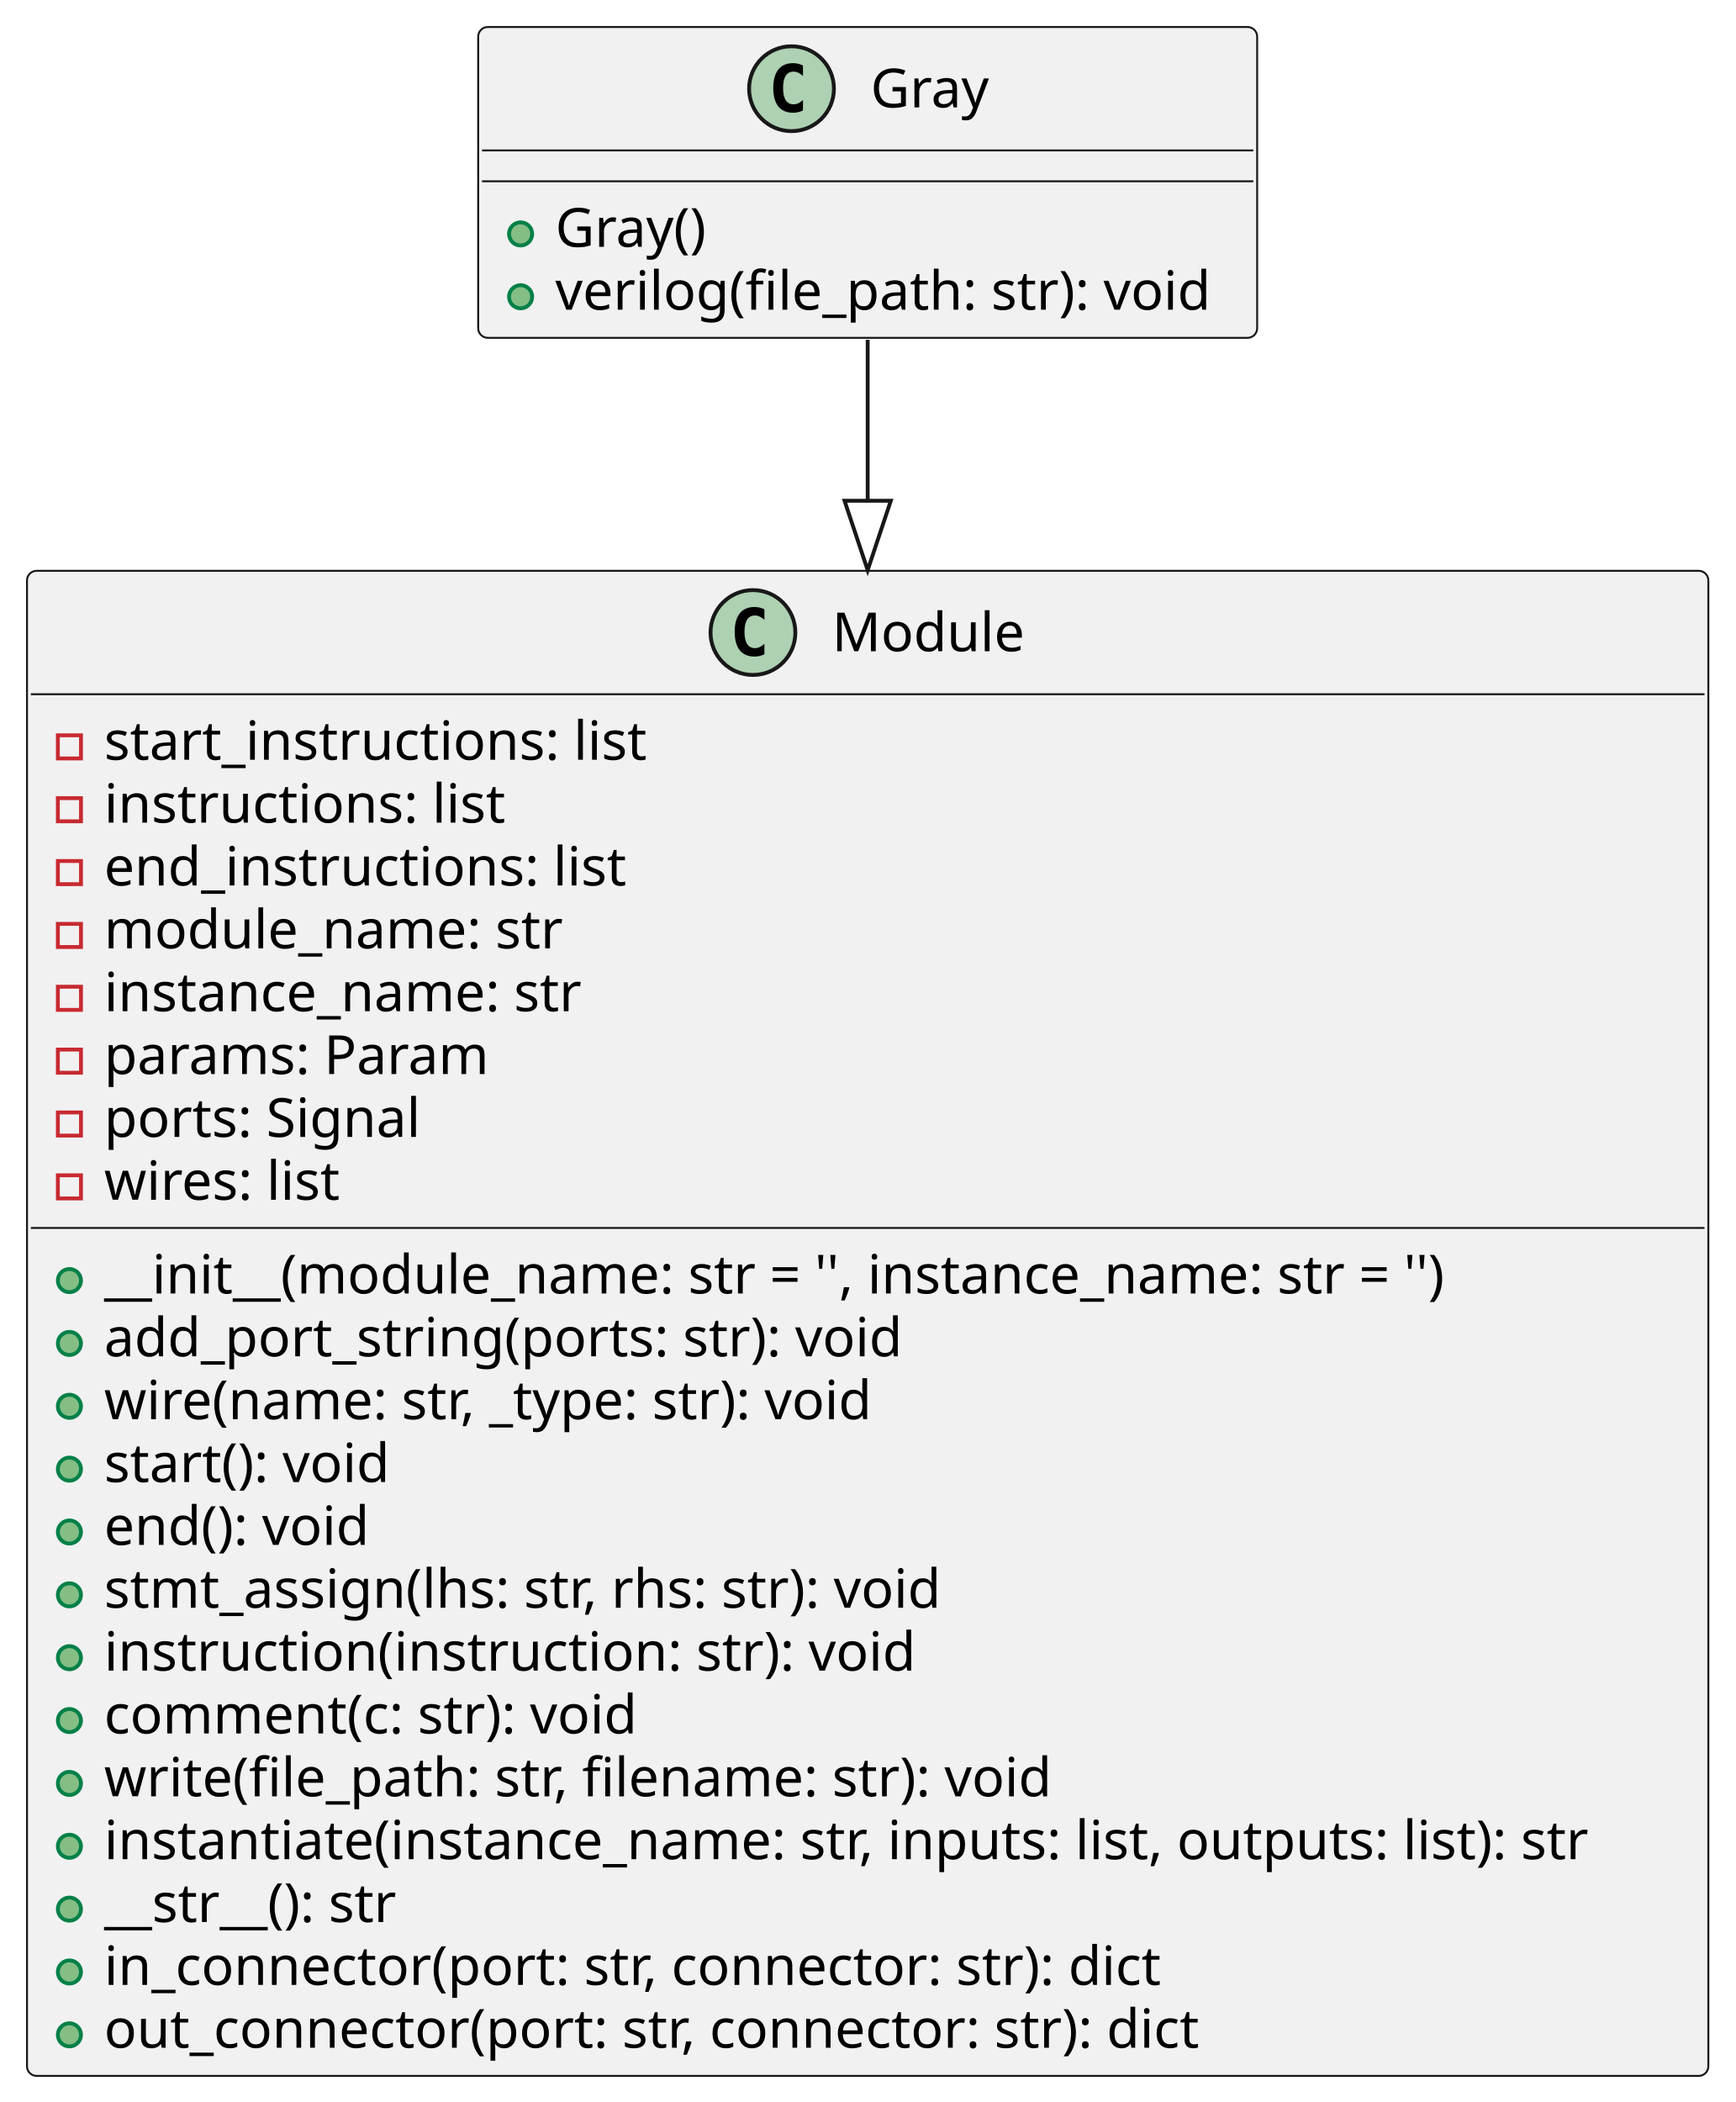
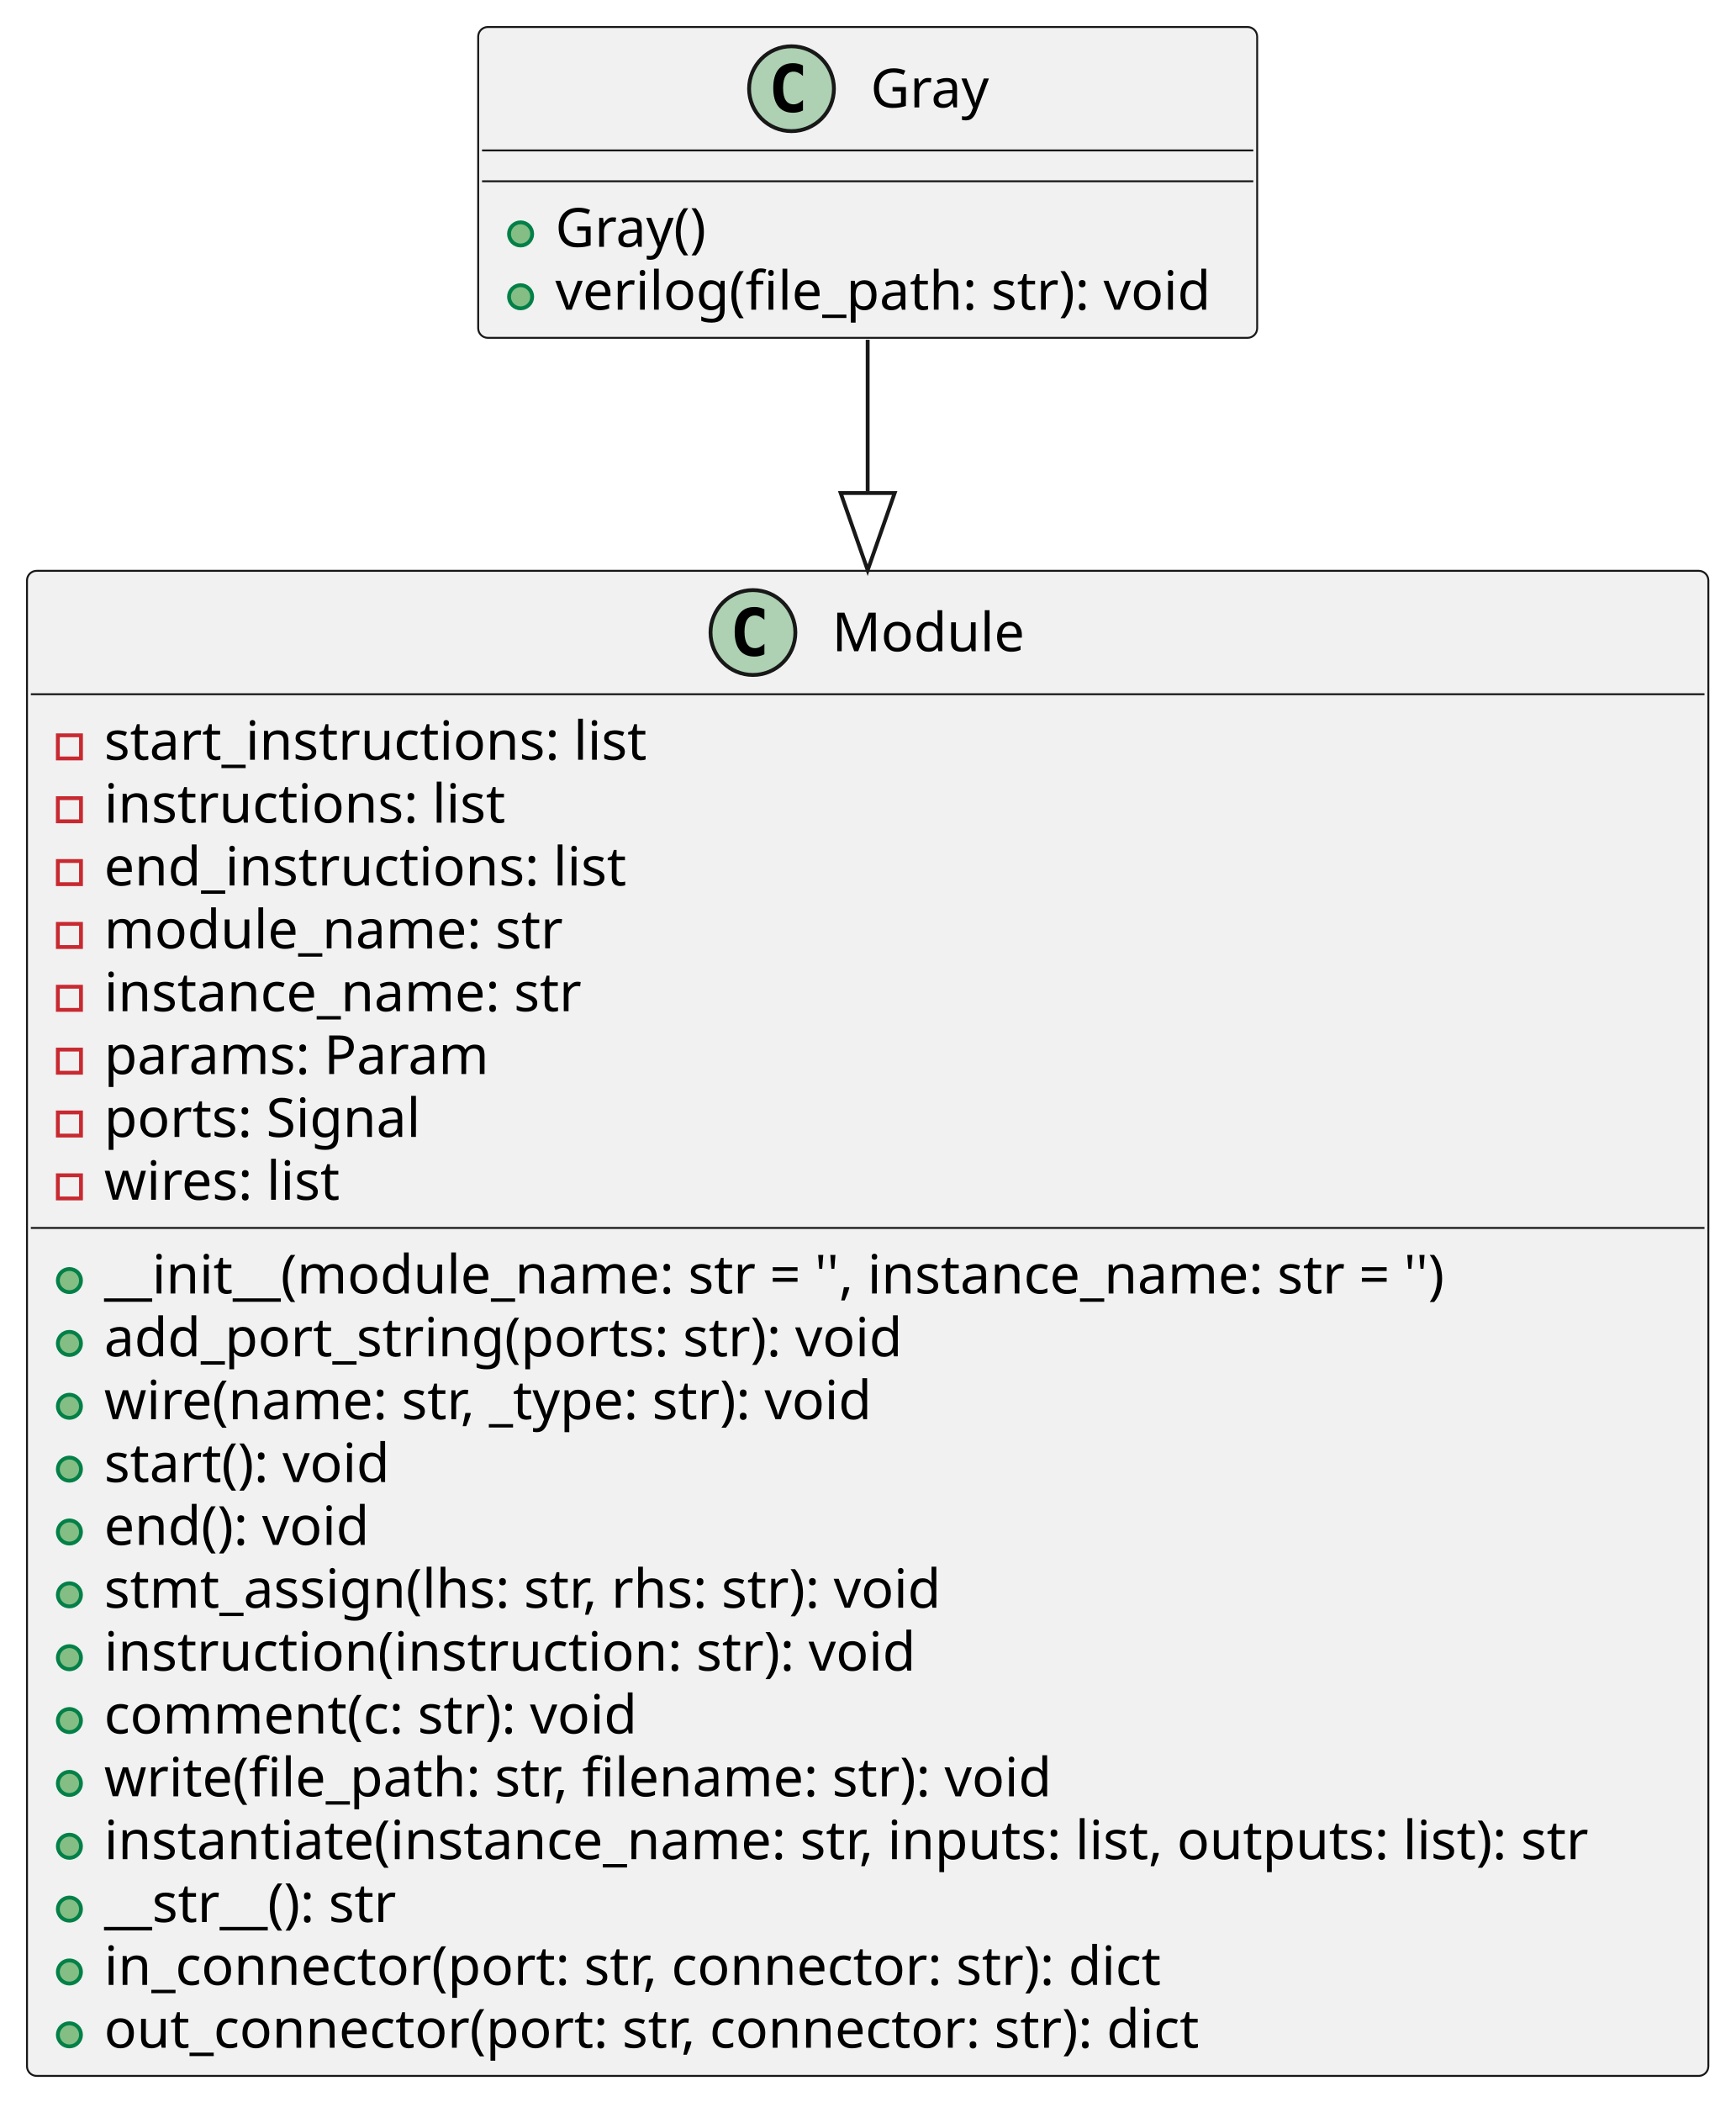
<svg xmlns="http://www.w3.org/2000/svg" contentStyleType="text/css" height="545px" preserveAspectRatio="none" style="width:450px;height:545px;background:#FFFFFF;" version="1.1" viewBox="0 0 450 545" width="450px" zoomAndPan="magnify">
  <defs />
  <g>
    <g id="elem_Module">
      <rect codeLine="2" fill="#F1F1F1" height="390.234" id="Module" rx="2.5" ry="2.5" style="stroke:#181818;stroke-width:0.5;" width="436" x="7" y="148" />
      <ellipse cx="195.25" cy="164" fill="#ADD1B2" rx="11" ry="11" style="stroke:#181818;stroke-width:1.0;" />
      <path d="M198.219,169.641 Q197.641,169.938 197,170.078 Q196.359,170.234 195.656,170.234 Q193.156,170.234 191.828,168.594 Q190.516,166.938 190.516,163.812 Q190.516,160.688 191.828,159.031 Q193.156,157.375 195.656,157.375 Q196.359,157.375 197,157.531 Q197.656,157.688 198.219,157.984 L198.219,160.703 Q197.594,160.125 197,159.859 Q196.406,159.578 195.781,159.578 Q194.438,159.578 193.75,160.656 Q193.062,161.719 193.062,163.812 Q193.062,165.906 193.75,166.984 Q194.438,168.047 195.781,168.047 Q196.406,168.047 197,167.781 Q197.594,167.5 198.219,166.922 L198.219,169.641 Z " fill="#000000" />
      <text fill="#000000" font-family="sans-serif" font-size="14" lengthAdjust="spacing" textLength="51" x="215.75" y="168.847">Module</text>
      <line style="stroke:#181818;stroke-width:0.5;" x1="8" x2="442" y1="180" y2="180" />
      <rect fill="none" height="6" style="stroke:#C82930;stroke-width:1.0;" width="6" x="15" y="190.648" />
      <text fill="#000000" font-family="sans-serif" font-size="14" lengthAdjust="spacing" textLength="147" x="27" y="196.995">start_instructions: list</text>
      <rect fill="none" height="6" style="stroke:#C82930;stroke-width:1.0;" width="6" x="15" y="206.945" />
      <text fill="#000000" font-family="sans-serif" font-size="14" lengthAdjust="spacing" textLength="109" x="27" y="213.292">instructions: list</text>
      <rect fill="none" height="6" style="stroke:#C82930;stroke-width:1.0;" width="6" x="15" y="223.242" />
      <text fill="#000000" font-family="sans-serif" font-size="14" lengthAdjust="spacing" textLength="143" x="27" y="229.589">end_instructions: list</text>
      <rect fill="none" height="6" style="stroke:#C82930;stroke-width:1.0;" width="6" x="15" y="239.539" />
      <text fill="#000000" font-family="sans-serif" font-size="14" lengthAdjust="spacing" textLength="125" x="27" y="245.886">module_name: str</text>
      <rect fill="none" height="6" style="stroke:#C82930;stroke-width:1.0;" width="6" x="15" y="255.836" />
      <text fill="#000000" font-family="sans-serif" font-size="14" lengthAdjust="spacing" textLength="132" x="27" y="262.183">instance_name: str</text>
      <rect fill="none" height="6" style="stroke:#C82930;stroke-width:1.0;" width="6" x="15" y="272.133" />
      <text fill="#000000" font-family="sans-serif" font-size="14" lengthAdjust="spacing" textLength="103" x="27" y="278.479">params: Param</text>
      <rect fill="none" height="6" style="stroke:#C82930;stroke-width:1.0;" width="6" x="15" y="288.43" />
      <text fill="#000000" font-family="sans-serif" font-size="14" lengthAdjust="spacing" textLength="86" x="27" y="294.776">ports: Signal</text>
      <rect fill="none" height="6" style="stroke:#C82930;stroke-width:1.0;" width="6" x="15" y="304.727" />
      <text fill="#000000" font-family="sans-serif" font-size="14" lengthAdjust="spacing" textLength="64" x="27" y="311.073">wires: list</text>
      <line style="stroke:#181818;stroke-width:0.5;" x1="8" x2="442" y1="318.375" y2="318.375" />
      <ellipse cx="18" cy="332.023" fill="#84BE84" rx="3" ry="3" style="stroke:#038048;stroke-width:1.0;" />
      <text fill="#000000" font-family="sans-serif" font-size="14" lengthAdjust="spacing" textLength="375" x="27" y="335.37">__init__(module_name: str = '', instance_name: str = '')</text>
      <ellipse cx="18" cy="348.32" fill="#84BE84" rx="3" ry="3" style="stroke:#038048;stroke-width:1.0;" />
      <text fill="#000000" font-family="sans-serif" font-size="14" lengthAdjust="spacing" textLength="217" x="27" y="351.667">add_port_string(ports: str): void</text>
      <ellipse cx="18" cy="364.617" fill="#84BE84" rx="3" ry="3" style="stroke:#038048;stroke-width:1.0;" />
      <text fill="#000000" font-family="sans-serif" font-size="14" lengthAdjust="spacing" textLength="213" x="27" y="367.964">wire(name: str, _type: str): void</text>
      <ellipse cx="18" cy="380.914" fill="#84BE84" rx="3" ry="3" style="stroke:#038048;stroke-width:1.0;" />
      <text fill="#000000" font-family="sans-serif" font-size="14" lengthAdjust="spacing" textLength="78" x="27" y="384.261">start(): void</text>
      <ellipse cx="18" cy="397.211" fill="#84BE84" rx="3" ry="3" style="stroke:#038048;stroke-width:1.0;" />
      <text fill="#000000" font-family="sans-serif" font-size="14" lengthAdjust="spacing" textLength="74" x="27" y="400.558">end(): void</text>
      <ellipse cx="18" cy="413.508" fill="#84BE84" rx="3" ry="3" style="stroke:#038048;stroke-width:1.0;" />
      <text fill="#000000" font-family="sans-serif" font-size="14" lengthAdjust="spacing" textLength="234" x="27" y="416.854">stmt_assign(lhs: str, rhs: str): void</text>
      <ellipse cx="18" cy="429.805" fill="#84BE84" rx="3" ry="3" style="stroke:#038048;stroke-width:1.0;" />
      <text fill="#000000" font-family="sans-serif" font-size="14" lengthAdjust="spacing" textLength="220" x="27" y="433.151">instruction(instruction: str): void</text>
      <ellipse cx="18" cy="446.102" fill="#84BE84" rx="3" ry="3" style="stroke:#038048;stroke-width:1.0;" />
      <text fill="#000000" font-family="sans-serif" font-size="14" lengthAdjust="spacing" textLength="148" x="27" y="449.448">comment(c: str): void</text>
      <ellipse cx="18" cy="462.398" fill="#84BE84" rx="3" ry="3" style="stroke:#038048;stroke-width:1.0;" />
      <text fill="#000000" font-family="sans-serif" font-size="14" lengthAdjust="spacing" textLength="257" x="27" y="465.745">write(file_path: str, filename: str): void</text>
      <ellipse cx="18" cy="478.695" fill="#84BE84" rx="3" ry="3" style="stroke:#038048;stroke-width:1.0;" />
      <text fill="#000000" font-family="sans-serif" font-size="14" lengthAdjust="spacing" textLength="410" x="27" y="482.042">instantiate(instance_name: str, inputs: list, outputs: list): str</text>
      <ellipse cx="18" cy="494.992" fill="#84BE84" rx="3" ry="3" style="stroke:#038048;stroke-width:1.0;" />
      <text fill="#000000" font-family="sans-serif" font-size="14" lengthAdjust="spacing" textLength="83" x="27" y="498.339">__str__(): str</text>
      <ellipse cx="18" cy="511.289" fill="#84BE84" rx="3" ry="3" style="stroke:#038048;stroke-width:1.0;" />
      <text fill="#000000" font-family="sans-serif" font-size="14" lengthAdjust="spacing" textLength="295" x="27" y="514.636">in_connector(port: str, connector: str): dict</text>
      <ellipse cx="18" cy="527.586" fill="#84BE84" rx="3" ry="3" style="stroke:#038048;stroke-width:1.0;" />
      <text fill="#000000" font-family="sans-serif" font-size="14" lengthAdjust="spacing" textLength="306" x="27" y="530.933">out_connector(port: str, connector: str): dict</text>
    </g>
    <g id="elem_Gray">
      <rect codeLine="3" fill="#F1F1F1" height="80.594" id="Gray" rx="2.5" ry="2.5" style="stroke:#181818;stroke-width:0.5;" width="202" x="124" y="7" />
      <ellipse cx="205.25" cy="23" fill="#ADD1B2" rx="11" ry="11" style="stroke:#181818;stroke-width:1.0;" />
      <path d="M208.219,28.641 Q207.641,28.938 207,29.078 Q206.359,29.234 205.656,29.234 Q203.156,29.234 201.828,27.594 Q200.516,25.938 200.516,22.812 Q200.516,19.688 201.828,18.031 Q203.156,16.375 205.656,16.375 Q206.359,16.375 207,16.531 Q207.656,16.688 208.219,16.984 L208.219,19.703 Q207.594,19.125 207,18.859 Q206.406,18.578 205.781,18.578 Q204.438,18.578 203.75,19.656 Q203.062,20.719 203.062,22.812 Q203.062,24.906 203.75,25.984 Q204.438,27.047 205.781,27.047 Q206.406,27.047 207,26.781 Q207.594,26.5 208.219,25.922 L208.219,28.641 Z " fill="#000000" />
      <text fill="#000000" font-family="sans-serif" font-size="14" lengthAdjust="spacing" textLength="31" x="225.75" y="27.847">Gray</text>
      <line style="stroke:#181818;stroke-width:0.5;" x1="125" x2="325" y1="39" y2="39" />
      <line style="stroke:#181818;stroke-width:0.5;" x1="125" x2="325" y1="47" y2="47" />
      <ellipse cx="135" cy="60.648" fill="#84BE84" rx="3" ry="3" style="stroke:#038048;stroke-width:1.0;" />
      <text fill="#000000" font-family="sans-serif" font-size="14" lengthAdjust="spacing" textLength="41" x="144" y="63.995">Gray()</text>
      <ellipse cx="135" cy="76.945" fill="#84BE84" rx="3" ry="3" style="stroke:#038048;stroke-width:1.0;" />
      <text fill="#000000" font-family="sans-serif" font-size="14" lengthAdjust="spacing" textLength="176" x="144" y="80.292">verilog(file_path: str): void</text>
    </g>
    <g id="link_Gray_Module">
-       <path codeLine="8" d="M225,88.08 C225,104.75 225,107.46 225,129.83 " fill="none" id="Gray-to-Module" style="stroke:#181818;stroke-width:1.0;" />
-       <polygon fill="none" points="225,147.83,231,129.83,219,129.83,225,147.83" style="stroke:#181818;stroke-width:1.0;" />
+       <path codeLine="8" d="M225,88.08 C225,99.54 225,112.91 225,127.42 " fill="none" id="Gray-to-Module" style="stroke:#181818;stroke-width:1.0;" />
+       <polygon fill="none" points="232,127.83,225,147.83,218,127.83,232,127.83" style="stroke:#181818;stroke-width:1.0;" />
    </g>
  </g>
</svg>
